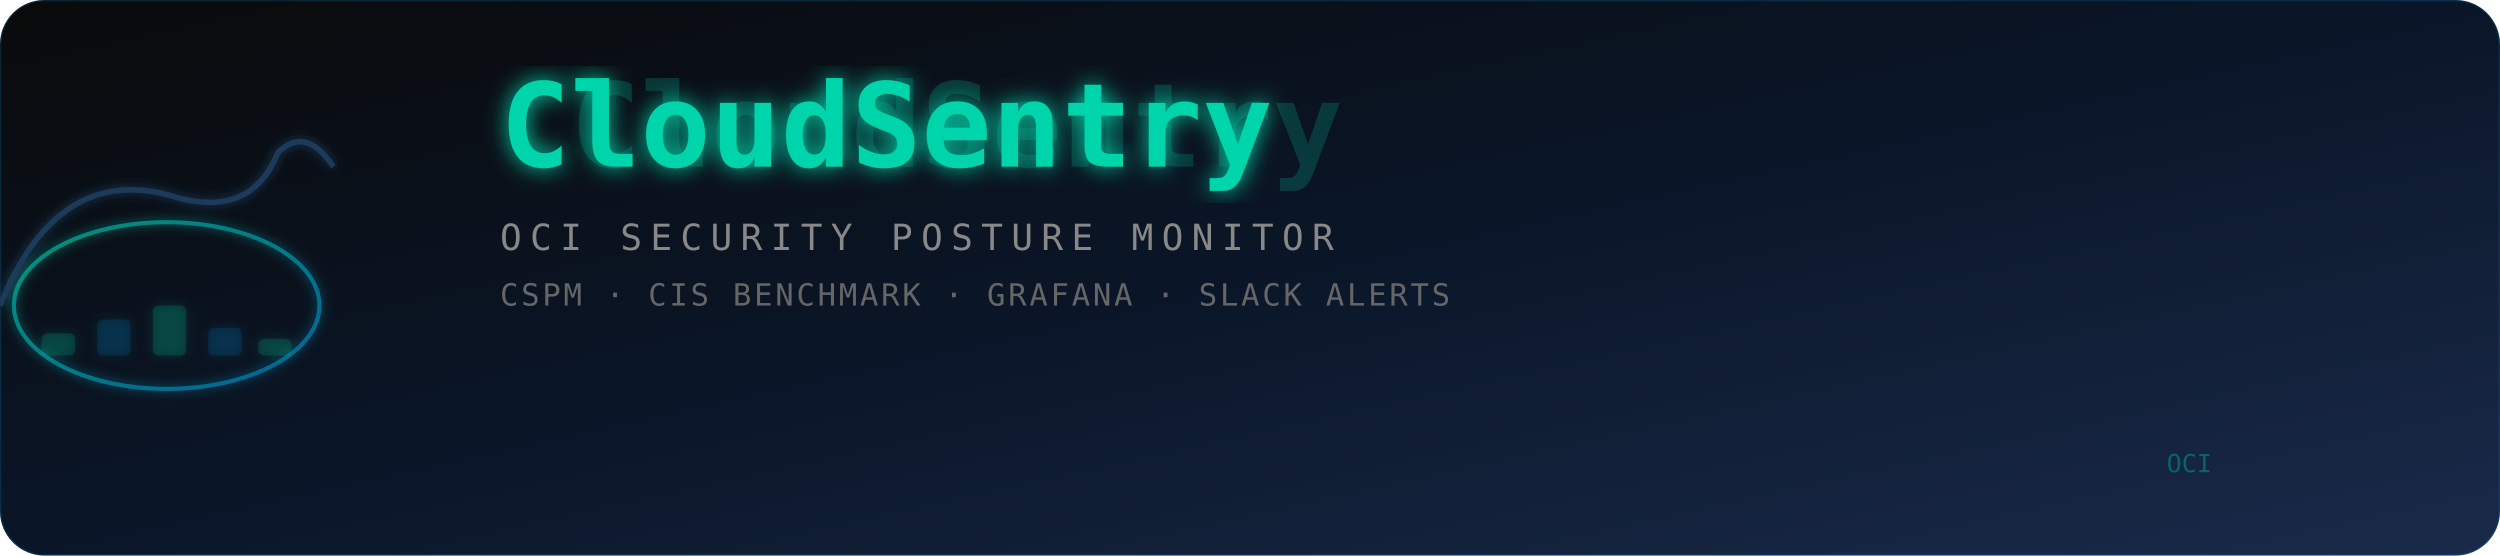
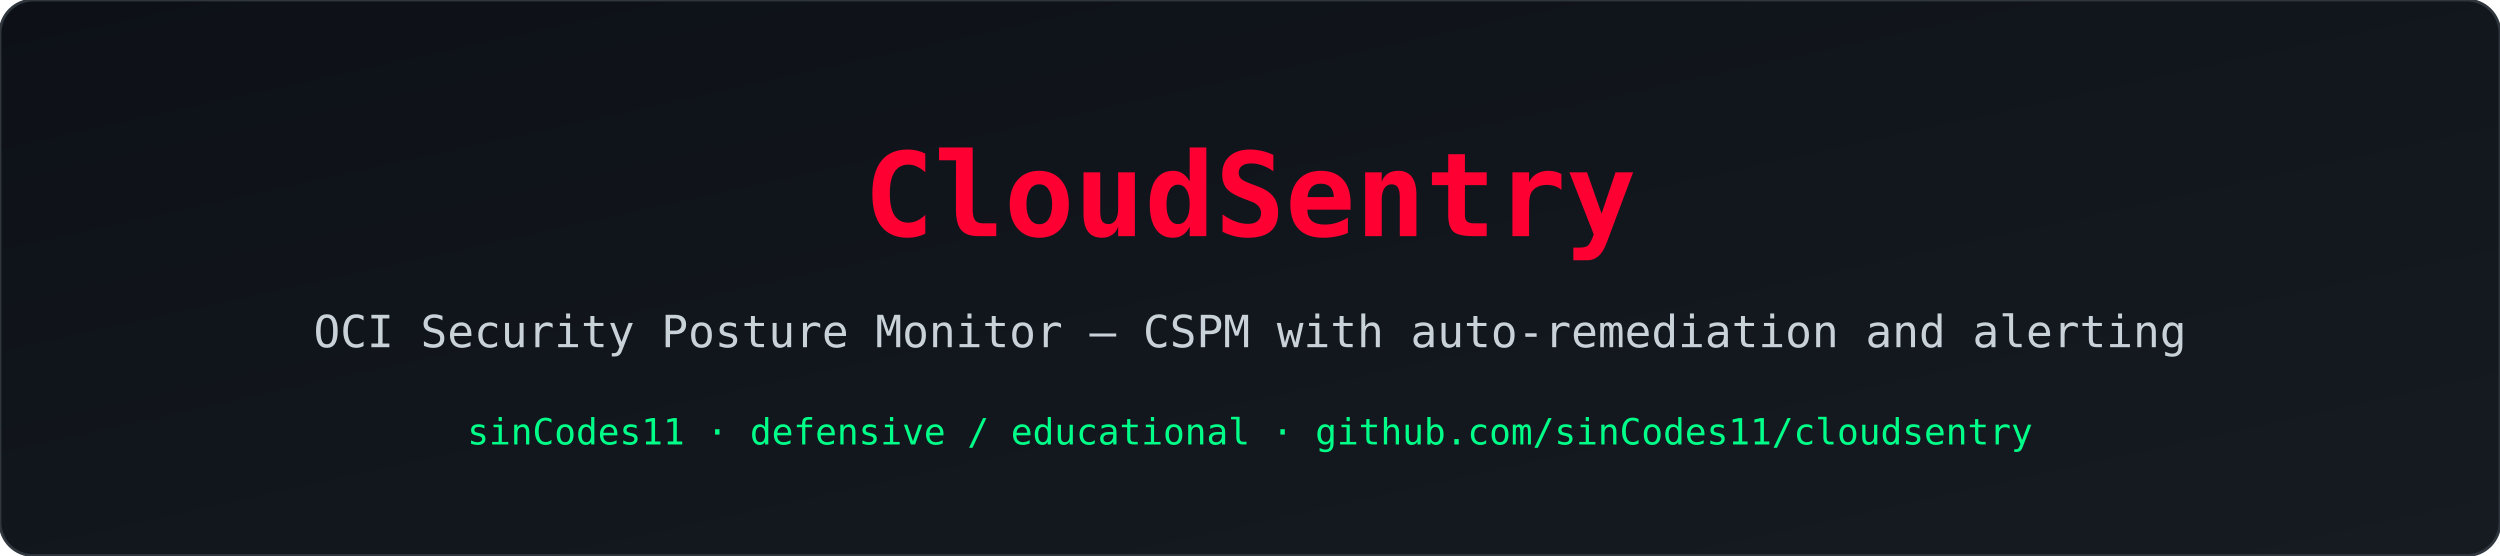
<svg xmlns="http://www.w3.org/2000/svg" viewBox="0 0 900 200" width="900" height="200">
  <defs>
-     <linearGradient id="bgCs" x1="0%" y1="0%" x2="100%" y2="100%">
-       <stop offset="0%" style="stop-color:#0a0a0a" />
-       <stop offset="50%" style="stop-color:#0a1628" />
-       <stop offset="100%" style="stop-color:#1a2a4a" />
+     <linearGradient id="bgPr" x1="0%" y1="0%" x2="100%" y2="100%">
+       <stop offset="0%" style="stop-color:#0d1117;stop-opacity:1" />
+       <stop offset="100%" style="stop-color:#161b22;stop-opacity:1" />
    </linearGradient>
-     <linearGradient id="accentCs" x1="0%" y1="0%" x2="100%" y2="100%">
-       <stop offset="0%" style="stop-color:#00d4aa" />
-       <stop offset="100%" style="stop-color:#0088cc" />
-     </linearGradient>
-     <linearGradient id="scanlineCs" x1="0%" y1="0%" x2="100%" y2="0%">
-       <stop offset="0%" style="stop-color:transparent" />
-       <stop offset="50%" style="stop-color:#00d4aa;stop-opacity:0.12" />
-       <stop offset="100%" style="stop-color:transparent" />
-     </linearGradient>
-     <filter id="glowCs">
-       <feGaussianBlur stdDeviation="2" />
-       <feMerge>
-         <feMergeNode />
-         <feMergeNode in="SourceGraphic" />
-       </feMerge>
-     </filter>
-     <filter id="glowStrongCs">
-       <feGaussianBlur stdDeviation="4" />
-       <feMerge>
-         <feMergeNode />
-         <feMergeNode in="SourceGraphic" />
-       </feMerge>
-     </filter>
-     <clipPath id="clipCs">
-       <rect width="900" height="200" rx="16" />
-     </clipPath>
  </defs>
-   <g clip-path="url(#clipCs)">
-     <rect width="900" height="200" rx="16" fill="url(#bgCs)" />
-     <rect width="900" height="200" rx="16" fill="none" stroke="#0088cc" stroke-width="1" opacity="0.2" />
-     <rect x="0" y="0" width="900" height="200" fill="url(#scanlineCs)" opacity="0">
-       <animate attributeName="opacity" values="0;1;0" dur="4s" repeatCount="indefinite" />
-     </rect>
-     <g transform="translate(60,100)">
-       <g filter="url(#glowCs)">
-         <ellipse cx="0" cy="10" rx="55" ry="30" fill="none" stroke="url(#accentCs)" stroke-width="1.5" opacity="0.6" />
-         <path d="M-60,10 Q-40,-40 0,-30 Q30,-20 40,-45 Q50,-55 60,-40" fill="none" stroke="#1a3a5a" stroke-width="2" />
-         <path d="M0-20 L0-5" stroke="url(#accentCs)" stroke-width="1.5" opacity="0.4" />
-         <g opacity="0.15">
-           <rect x="-45" y="20" width="12" height="8" rx="2" fill="#00d4aa">
-             <animate attributeName="height" values="8;15;8" dur="2s" repeatCount="indefinite" />
-             <animate attributeName="y" values="20;13;20" dur="2s" repeatCount="indefinite" />
-           </rect>
-           <rect x="-25" y="15" width="12" height="13" rx="2" fill="#0088cc">
-             <animate attributeName="height" values="13;8;13" dur="1.5s" repeatCount="indefinite" />
-             <animate attributeName="y" values="15;20;15" dur="1.5s" repeatCount="indefinite" />
-           </rect>
-           <rect x="-5" y="10" width="12" height="18" rx="2" fill="#00d4aa">
-             <animate attributeName="height" values="18;12;18" dur="2.5s" repeatCount="indefinite" />
-             <animate attributeName="y" values="10;16;10" dur="2.5s" repeatCount="indefinite" />
-           </rect>
-           <rect x="15" y="18" width="12" height="10" rx="2" fill="#0088cc">
-             <animate attributeName="height" values="10;16;10" dur="1.8s" repeatCount="indefinite" />
-             <animate attributeName="y" values="18;12;18" dur="1.8s" repeatCount="indefinite" />
-           </rect>
-           <rect x="33" y="22" width="12" height="6" rx="2" fill="#00d4aa">
-             <animate attributeName="height" values="6;12;6" dur="2.2s" repeatCount="indefinite" />
-             <animate attributeName="y" values="22;16;22" dur="2.2s" repeatCount="indefinite" />
-           </rect>
-         </g>
-       </g>
-       <circle cx="0" cy="-35" r="40" fill="none" stroke="#00d4aa" stroke-width="0.5" opacity="0">
-         <animateTransform attributeName="transform" type="rotate" from="0" to="360" dur="12s" repeatCount="indefinite" />
-         <animate attributeName="opacity" values="0.08;0.03;0.08" dur="4s" repeatCount="indefinite" />
-       </circle>
-     </g>
-     <g transform="translate(180,60)">
-       <text x="0" y="0" font-family="monospace" font-size="42" font-weight="bold" fill="#00d4aa" filter="url(#glowStrongCs)">
-         CloudSentry
-         <animate attributeName="opacity" values="1;0.9;1" dur="2s" repeatCount="indefinite" />
-       </text>
-       <text x="0" y="0" font-family="monospace" font-size="42" font-weight="bold" fill="#00d4aa" opacity="0.2">
-         <animate attributeName="opacity" values="0.2;0.5;0.2" dur="0.05s" repeatCount="indefinite" />
-         CloudSentry
-       </text>
-       <text x="0" y="30" font-family="monospace" font-size="13" fill="#888" letter-spacing="3">OCI SECURITY POSTURE MONITOR</text>
-       <text x="0" y="50" font-family="monospace" font-size="11" fill="#666" letter-spacing="1">CSPM · CIS BENCHMARK · GRAFANA · SLACK ALERTS</text>
-     </g>
-     <g transform="translate(780, 170)" opacity="0.35">
-       <text font-family="monospace" font-size="9" fill="#00d4aa">OCI</text>
-     </g>
-   </g>
+   <rect width="900" height="200" rx="12" fill="url(#bgPr)" stroke="#30363d" stroke-width="1" />
+   <text x="450" y="85" font-family="monospace" font-size="42" font-weight="bold" fill="#ff0033" text-anchor="middle">CloudSentry</text>
+   <text x="450" y="125" font-family="monospace" font-size="16" fill="#c9d1d9" text-anchor="middle">OCI Security Posture Monitor — CSPM with auto-remediation and alerting</text>
+   <text x="450" y="160" font-family="monospace" font-size="13" fill="#00ff88" text-anchor="middle">sinCodes11 · defensive / educational · github.com/sinCodes11/cloudsentry</text>
</svg>
